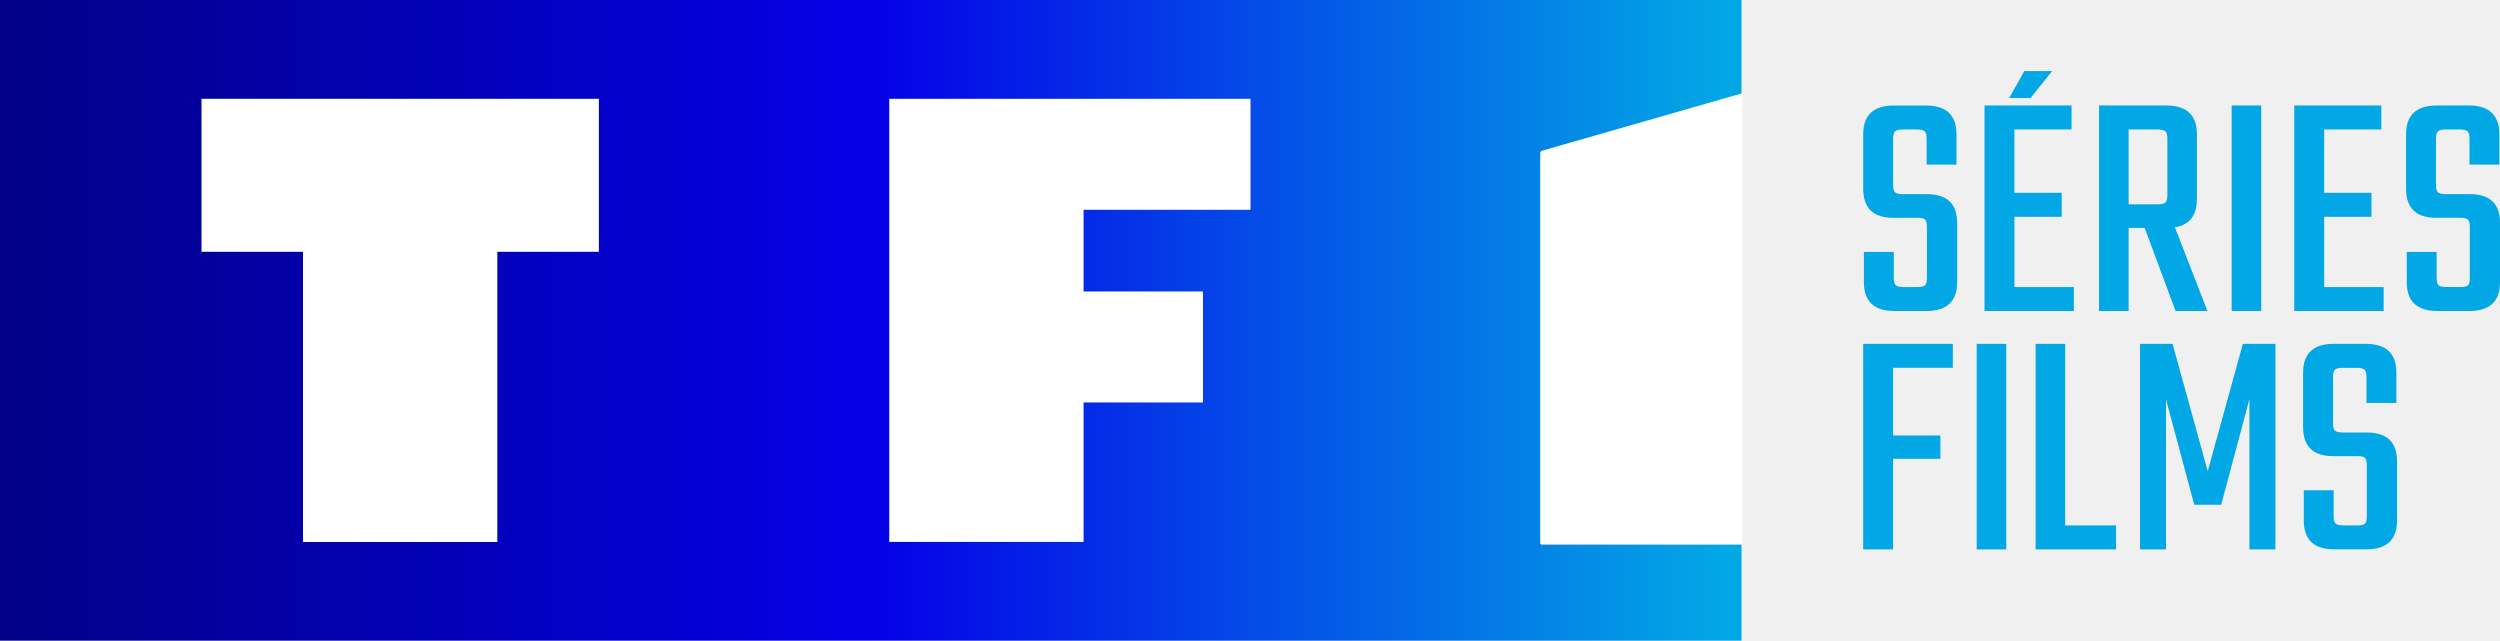
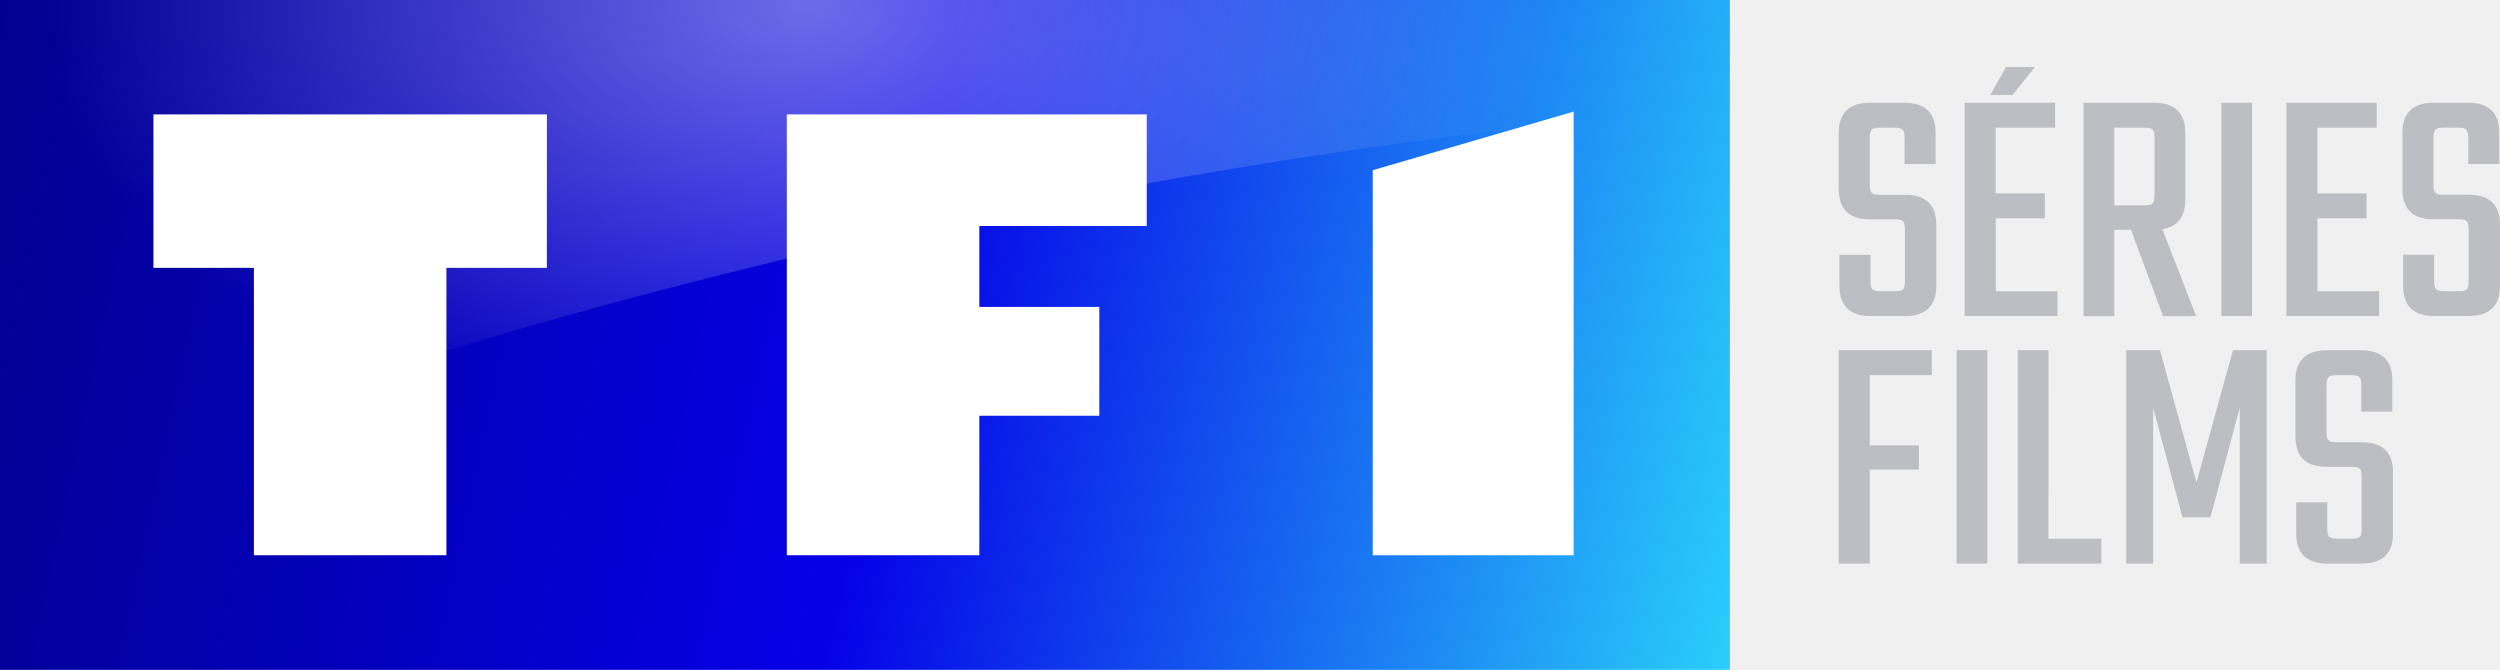
- <svg xmlns="http://www.w3.org/2000/svg" width="800" height="205.02" version="1.1" viewBox="0 0 211.67 54.244">
+ <svg xmlns="http://www.w3.org/2000/svg" width="800.01" height="214.29" space="preserve" version="1.1" viewBox="0 0 800.01 214.29">
  <defs>
-     <linearGradient id="a" x2="35.855" y1="18.136" y2="18.136" gradientTransform="scale(4.0651 1.4955)" gradientUnits="userSpaceOnUse">
+     <linearGradient id="SVGID_1_" x1="-1857.8" x2="-1856.7" y1="1048.1" y2="1048" gradientTransform="matrix(61.811,0,0,-24,114811,25165)" gradientUnits="userSpaceOnUse">
      <stop stop-color="#020186" offset="0" />
      <stop stop-color="#0500E7" offset=".506" />
-       <stop stop-color="#02A7E6" offset="1" />
+       <stop stop-color="#2EE9FD" offset="1" />
    </linearGradient>
+     <linearGradient id="SVGID_2_" x1="-1857.9" x2="-1856.7" y1="1048.1" y2="1048" gradientTransform="matrix(62,0,0,-24,115168,25165)" gradientUnits="userSpaceOnUse">
+       <stop stop-color="#020186" offset="0" />
+       <stop stop-color="#0500E7" offset=".506" />
+       <stop stop-color="#2EE9FD" offset="1" />
+     </linearGradient>
+     <radialGradient id="SVGID_3_" cx="-1829.1" cy="1153.5" r=".879" gradientTransform="matrix(0 162.97 276.41 0 -318582 298089)" gradientUnits="userSpaceOnUse">
+       <stop stop-color="#fff" offset="0" />
+       <stop stop-color="#fff" stop-opacity="0" offset="1" />
+     </radialGradient>
  </defs>
-   <path d="m188.95 26.33h2.504v-17.399h-2.504zm7.834-2.028h5.033v2.028h-7.565v-17.399h7.37v2.03h-4.84v5.364h4.006v2.028h-4.003zm12.329-0.805v-4.253c0-0.336-0.052-0.551-0.153-0.654-0.104-0.102-0.321-0.153-0.652-0.153h-2.06c-1.687 0-2.531-0.825-2.531-2.475v-4.586c0-1.63 0.864-2.445 2.586-2.445h2.727c1.724 0 2.586 0.815 2.586 2.445v2.558h-2.529v-2.168c0-0.333-0.057-0.551-0.168-0.652-0.111-0.104-0.333-0.153-0.667-0.153h-1.168c-0.336 0-0.556 0.05-0.667 0.153-0.114 0.098-0.168 0.321-0.168 0.652v3.863c0 0.333 0.054 0.553 0.168 0.654 0.111 0.102 0.331 0.153 0.667 0.153h2.03c1.704 0 2.559 0.815 2.559 2.445v5.003c0 1.63-0.872 2.445-2.615 2.445h-2.697c-1.724 0-2.586-0.815-2.586-2.445v-2.556h2.529v2.168c0 0.333 0.057 0.551 0.168 0.652 0.111 0.104 0.333 0.153 0.667 0.153h1.171c0.331 0 0.548-0.05 0.652-0.153 0.102-0.098 0.153-0.321 0.153-0.652m-39.003-15.201h1.815l1.825-2.28h-2.356zm-4.769 22.847h-5.06v5.725h4.006v1.976h-4.006v7.671h-2.531v-17.401h7.592zm2.02 15.371h2.504v-17.401h-2.504zm7.491-2.03h4.309v2.03h-6.811v-17.401h2.504zm8.537 2.03h-2.198v-17.401h2.754l2.976 10.784 2.976-10.784h2.754v17.401h-2.198v-12.731l-2.391 8.95h-2.282l-2.391-8.923zm17.001-2.838v-4.25c0-0.333-0.052-0.551-0.153-0.654-0.104-0.098-0.321-0.153-0.654-0.153h-2.057c-1.687 0-2.531-0.825-2.531-2.475v-4.584c0-1.63 0.864-2.447 2.586-2.447h2.727c1.724 0 2.586 0.815 2.586 2.445v2.559h-2.531v-2.168c0-0.333-0.054-0.551-0.165-0.652-0.111-0.102-0.333-0.153-0.667-0.153h-1.168c-0.336 0-0.556 0.05-0.667 0.153-0.114 0.098-0.168 0.319-0.168 0.652v3.865c0 0.331 0.054 0.551 0.165 0.652 0.114 0.102 0.333 0.153 0.667 0.153h2.033c1.704 0 2.558 0.815 2.558 2.445v5.004c0 1.63-0.872 2.445-2.615 2.445h-2.695c-1.724 0-2.586-0.815-2.586-2.445v-2.556h2.529v2.166c0 0.336 0.057 0.553 0.168 0.654 0.111 0.104 0.333 0.153 0.667 0.153h1.168c0.333 0 0.551-0.05 0.654-0.153 0.098-0.098 0.153-0.321 0.153-0.654m-37.247-20.179v-4.253c0-0.336-0.05-0.551-0.153-0.654-0.102-0.102-0.321-0.153-0.654-0.153h-2.057c-1.687 0-2.531-0.825-2.531-2.475v-4.586c0-1.63 0.864-2.445 2.588-2.445h2.724c1.724 0 2.586 0.815 2.586 2.445v2.558h-2.529v-2.168c0-0.333-0.057-0.551-0.168-0.652-0.111-0.104-0.333-0.153-0.667-0.153h-1.168c-0.333 0-0.558 0.05-0.667 0.153-0.111 0.098-0.168 0.321-0.168 0.652v3.863c0 0.333 0.057 0.553 0.168 0.654 0.109 0.102 0.333 0.153 0.667 0.153h2.03c1.704 0 2.559 0.815 2.559 2.445v5.003c0 1.63-0.872 2.445-2.615 2.445h-2.697c-1.724 0-2.586-0.815-2.586-2.445v-2.556h2.531v2.168c0 0.333 0.054 0.551 0.166 0.652 0.111 0.104 0.333 0.153 0.667 0.153h1.168c0.336 0 0.553-0.05 0.654-0.153 0.102-0.098 0.153-0.321 0.153-0.652m7.407 0.805h5.033v2.028h-7.565v-17.399h7.37v2.03h-4.84v5.364h4.006v2.028h-4.003zm9.669-13.341v6.337h2.445c0.336 0 0.556-0.05 0.667-0.153 0.114-0.102 0.168-0.321 0.168-0.654v-4.724c0-0.333-0.054-0.551-0.165-0.652-0.114-0.104-0.333-0.153-0.667-0.153zm0 8.338v7.031h-2.504v-17.399h5.7c1.726 0 2.588 0.815 2.588 2.445v5.448c0 1.408-0.622 2.215-1.865 2.42l2.754 7.088h-2.697l-2.615-7.034z" fill="#02a7e6" fill-rule="evenodd" stroke-width="2.47" />
-   <path d="m0 0v54.244h147.45v-8.201h-17.048v-33.156l17.048-4.875v-8.013z" fill="url(#a)" fill-rule="evenodd" stroke-width="2.466" />
-   <path d="m17.06 8.366v12.954h8.595v24.567h16.453v-24.567h8.598v-12.954zm58.231 0v37.519h16.453v-11.81h10.109v-9.399h-10.109v-6.914h14.135v-9.397zm72.231-0.476v38.218h-17.057v-33.321z" fill="#fff" fill-rule="evenodd" stroke-width="2.466" />
+   <path d="m710.84 101.15h9.828v-68.281h-9.828zm30.743-7.957h19.752v7.957h-29.687v-68.281h28.921v7.966h-18.996v21.051h15.72v7.957h-15.711zm48.384-3.16v-16.689c0-1.318-0.204-2.162-0.601-2.568-0.407-0.399-1.26-0.601-2.558-0.601h-8.084c-6.62 0-9.934-3.238-9.934-9.711v-17.998c0-6.397 3.392-9.595 10.147-9.595h10.7c6.765 0 10.147 3.198 10.147 9.595v10.041h-9.924v-8.509c0-1.308-0.225-2.161-0.659-2.559-0.436-0.407-1.309-0.601-2.617-0.601h-4.585c-1.318 0-2.18 0.195-2.617 0.601-0.446 0.386-0.659 1.261-0.659 2.559v15.158c0 1.308 0.212 2.171 0.659 2.568 0.436 0.399 1.298 0.601 2.617 0.601h7.966c6.688 0 10.041 3.199 10.041 9.595v19.636c0 6.397-3.421 9.595-10.264 9.595h-10.584c-6.765 0-10.147-3.199-10.147-9.595v-10.031h9.924v8.509c0 1.309 0.224 2.161 0.659 2.559 0.436 0.407 1.308 0.601 2.617 0.601h4.594c1.298 0 2.151-0.195 2.558-0.601 0.399-0.386 0.601-1.26 0.601-2.559m-153.06-59.655h7.124l7.162-8.946h-9.246zm-18.715 89.661h-19.859v22.466h15.72v7.753h-15.72v30.103h-9.934v-68.289h29.793zm7.928 60.322h9.828v-68.289h-9.828zm29.396-7.967h16.912v7.967h-26.73v-68.289h9.828zm33.505 7.967h-8.626v-68.289h10.806l11.679 42.321 11.679-42.321h10.807v68.289h-8.626v-49.962l-9.382 35.124h-8.955l-9.382-35.017zm66.719-11.136v-16.68c0-1.308-0.204-2.161-0.601-2.568-0.407-0.386-1.26-0.601-2.568-0.601h-8.073c-6.62 0-9.934-3.237-9.934-9.711v-17.988c0-6.397 3.392-9.605 10.147-9.605h10.7c6.765 0 10.147 3.199 10.147 9.595v10.041h-9.934v-8.51c0-1.308-0.212-2.161-0.649-2.559-0.437-0.399-1.308-0.601-2.617-0.601h-4.584c-1.318 0-2.181 0.195-2.617 0.601-0.446 0.386-0.659 1.251-0.659 2.559v15.168c0 1.298 0.212 2.161 0.649 2.558 0.446 0.399 1.308 0.601 2.617 0.601h7.977c6.687 0 10.041 3.199 10.041 9.595v19.636c0 6.397-3.421 9.595-10.264 9.595h-10.574c-6.764 0-10.147-3.199-10.147-9.595v-10.031h9.925v8.5c0 1.318 0.224 2.171 0.659 2.568 0.436 0.407 1.309 0.601 2.617 0.601h4.585c1.309 0 2.161-0.195 2.568-0.601 0.386-0.386 0.601-1.26 0.601-2.568m-146.17-79.191v-16.689c0-1.318-0.195-2.162-0.601-2.568-0.399-0.399-1.26-0.601-2.568-0.601h-8.074c-6.62 0-9.934-3.238-9.934-9.711v-17.998c0-6.397 3.392-9.595 10.158-9.595h10.69c6.765 0 10.148 3.198 10.148 9.595v10.041h-9.925v-8.509c0-1.308-0.224-2.161-0.659-2.559-0.436-0.407-1.308-0.601-2.616-0.601h-4.585c-1.309 0-2.191 0.195-2.617 0.601-0.436 0.386-0.659 1.261-0.659 2.559v15.158c0 1.308 0.224 2.171 0.659 2.568 0.426 0.399 1.308 0.601 2.617 0.601h7.967c6.687 0 10.041 3.199 10.041 9.595v19.636c0 6.397-3.421 9.595-10.264 9.595h-10.583c-6.765 0-10.148-3.199-10.148-9.595v-10.031h9.934v8.509c0 1.309 0.212 2.161 0.65 2.559 0.436 0.407 1.308 0.601 2.616 0.601h4.585c1.318 0 2.171-0.195 2.568-0.601 0.399-0.386 0.601-1.26 0.601-2.559m29.066 3.16h19.752v7.957h-29.687v-68.281h28.921v7.966h-18.996v21.051h15.72v7.957h-15.711zm37.944-52.355v24.87h9.595c1.318 0 2.18-0.195 2.616-0.601 0.446-0.399 0.659-1.26 0.659-2.568v-18.54c0-1.308-0.212-2.161-0.649-2.559-0.446-0.407-1.308-0.601-2.617-0.601zm0 32.72v27.593h-9.828v-68.281h22.369c6.775 0 10.158 3.198 10.158 9.595v21.381c0 5.524-2.443 8.694-7.318 9.498l10.807 27.816h-10.584l-10.264-27.603z" fill="#bdbdc4" fill-rule="evenodd" stroke-width="9.692" />
+   <polygon class="st1" transform="matrix(8.9286 0 0 8.9286 141.96 -.89286)" points="45.9 0.1 -15.9 0.1 -15.9 24.1 45.9 24.1" clip-rule="evenodd" fill="url(#SVGID_1_)" fill-rule="evenodd" />
+   <polyline class="st2" transform="matrix(8.9286 0 0 8.9286 141.96 -.89286)" points="46.1 0.1 15.1 0.1 15.1 0.1 -15.9 0.1 -15.9 24.1 15.1 24.1 15.1 24.1 46.1 24.1 46.1 0.1" fill="url(#SVGID_2_)" />
+   <path class="st3" d="m0 0v163.39s221.43-100.89 554.47-129.46v-33.929h-554.47" clip-rule="evenodd" enable-background="new" fill="url(#SVGID_3_)" fill-opacity=".7" fill-rule="evenodd" opacity=".6" stroke-width="8.929" />
+   <polygon class="st4" transform="matrix(8.9286 0 0 8.9286 141.96 -.89286)" points="3.7 4.2 -10.4 4.2 -10.4 9.7 -6.8 9.7 -6.8 20 0.1 20 0.1 9.7 3.7 9.7" clip-rule="evenodd" fill="#fff" fill-rule="evenodd" />
+   <polygon class="st4" transform="matrix(8.9286 0 0 8.9286 141.96 -.89286)" points="19.2 8.2 25.2 8.2 25.2 4.2 12.3 4.2 12.3 20 19.2 20 19.2 15 23.5 15 23.5 11.1 19.2 11.1" clip-rule="evenodd" fill="#fff" fill-rule="evenodd" />
+   <polygon class="st4" transform="matrix(8.9286 0 0 8.9286 141.96 -.89286)" points="40.5 20 40.5 4.1 33.3 6.2 33.3 20" clip-rule="evenodd" fill="#fff" fill-rule="evenodd" />
</svg>
